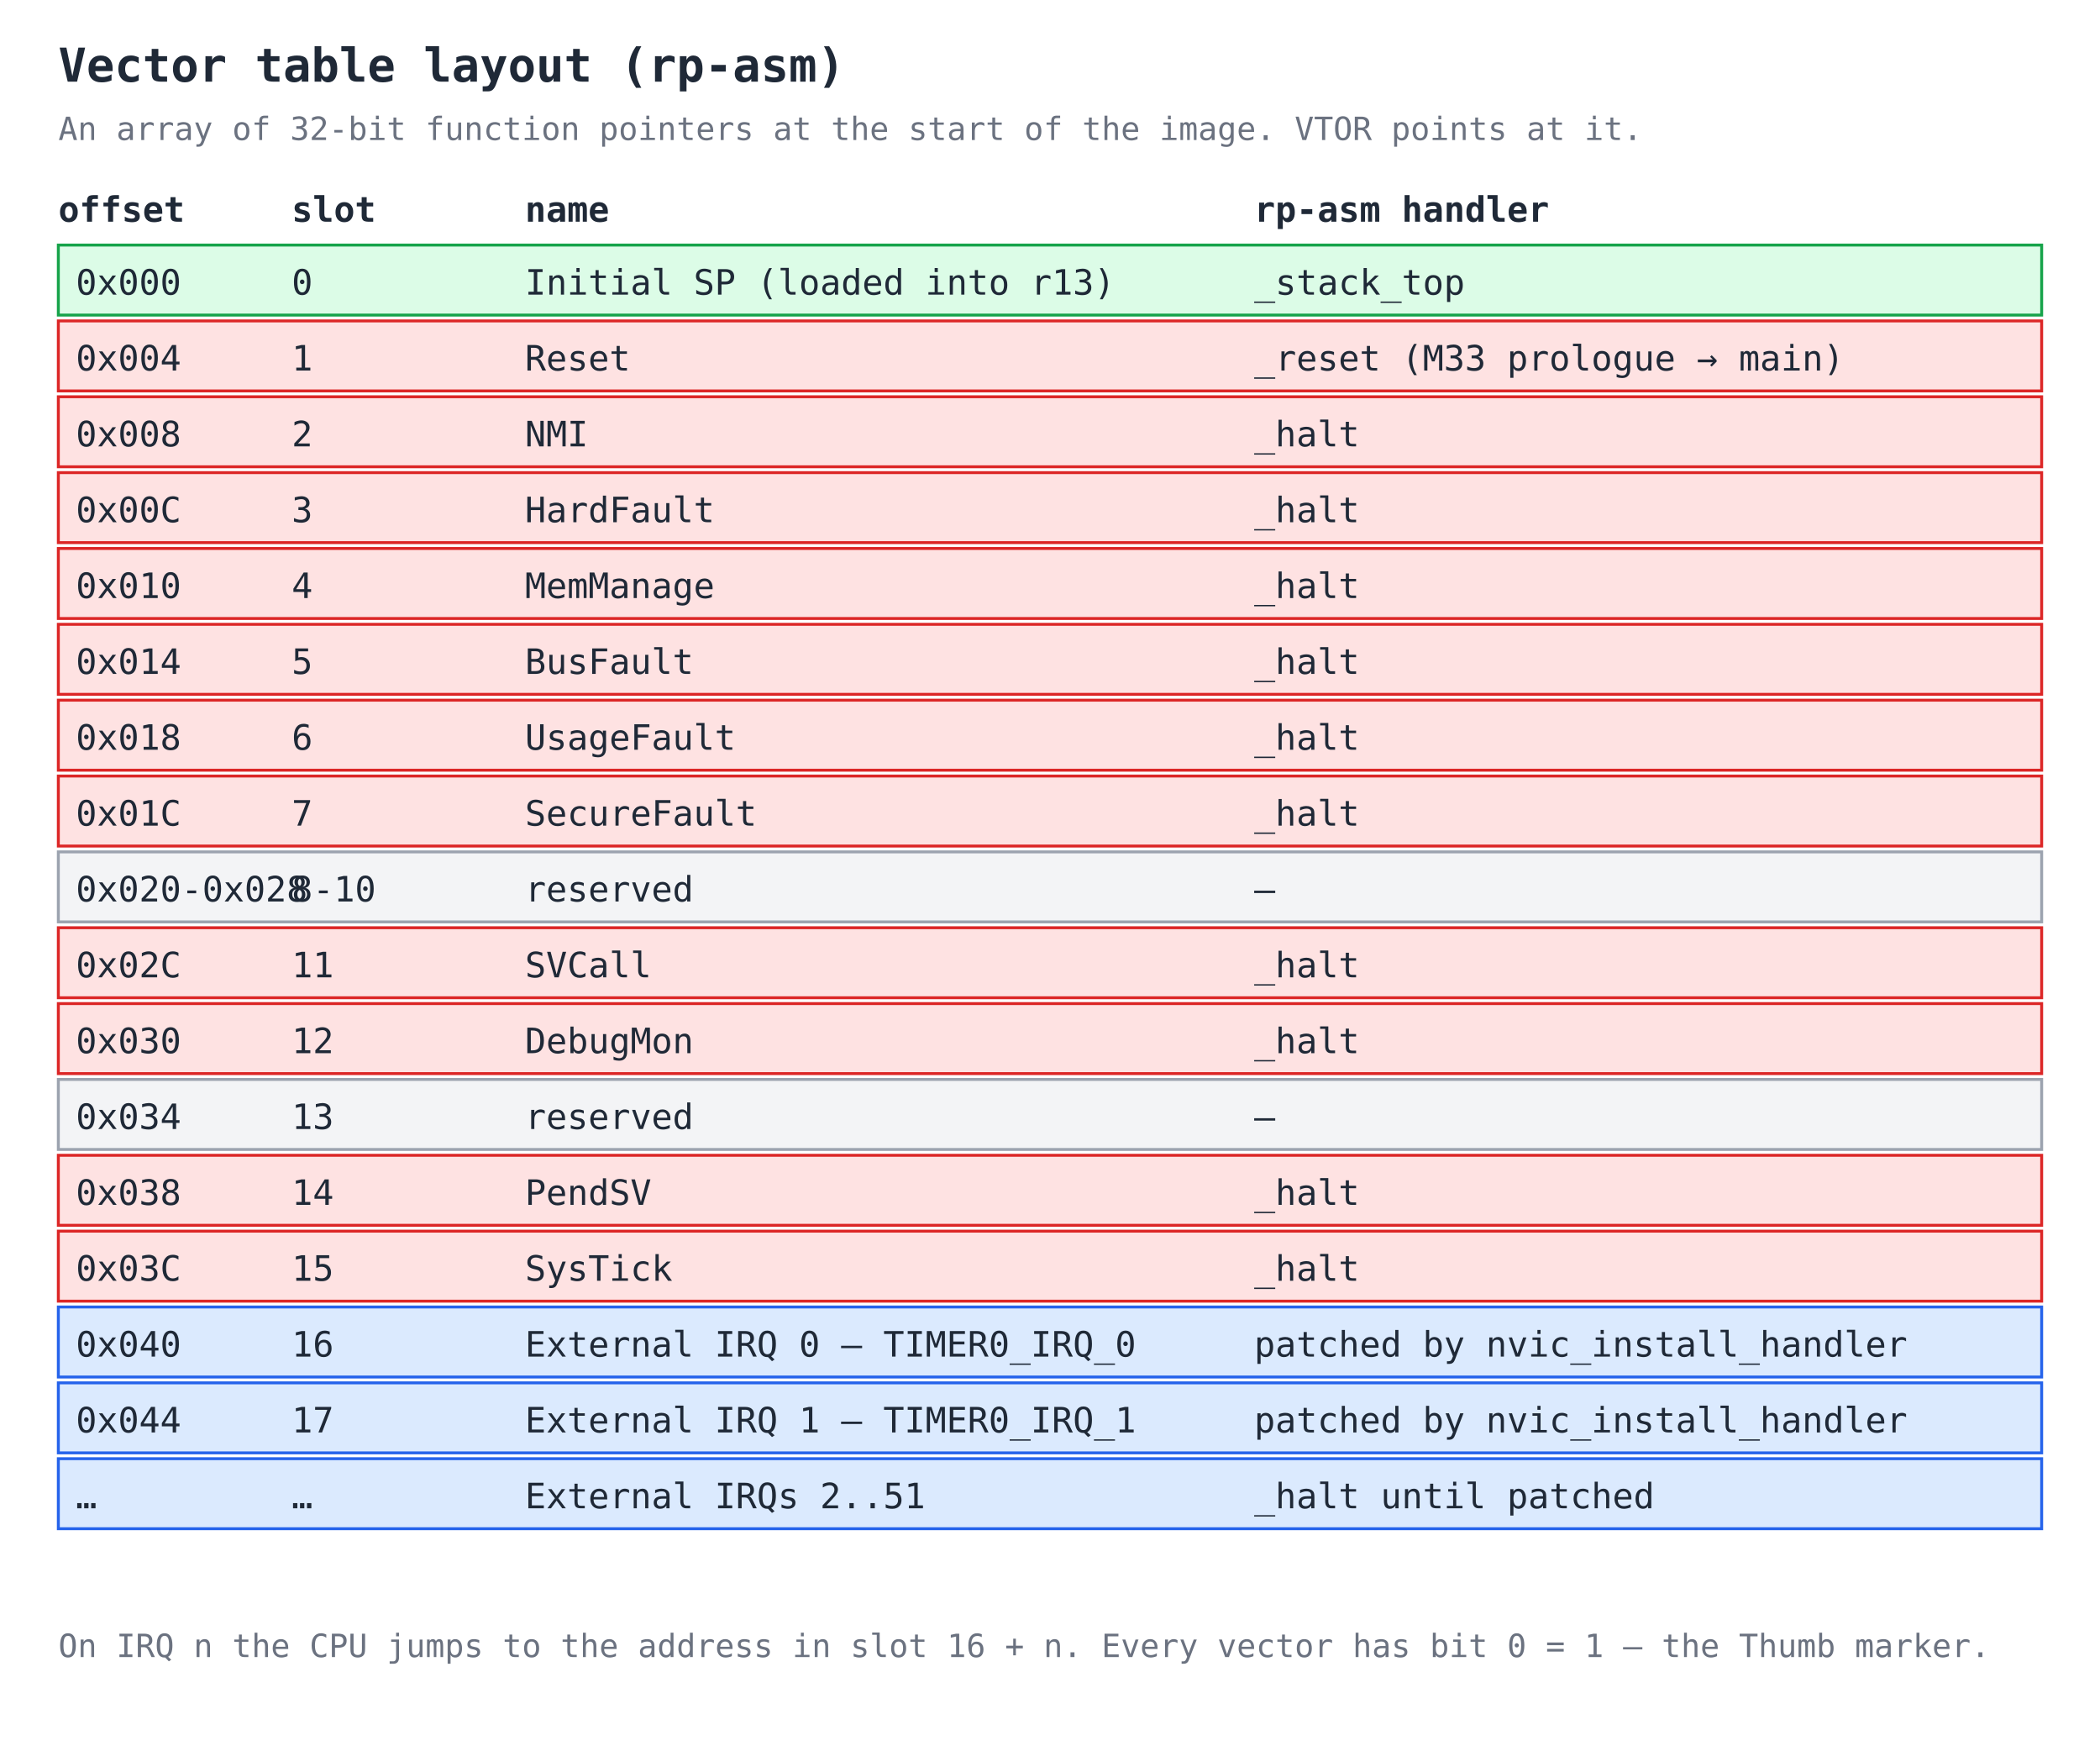
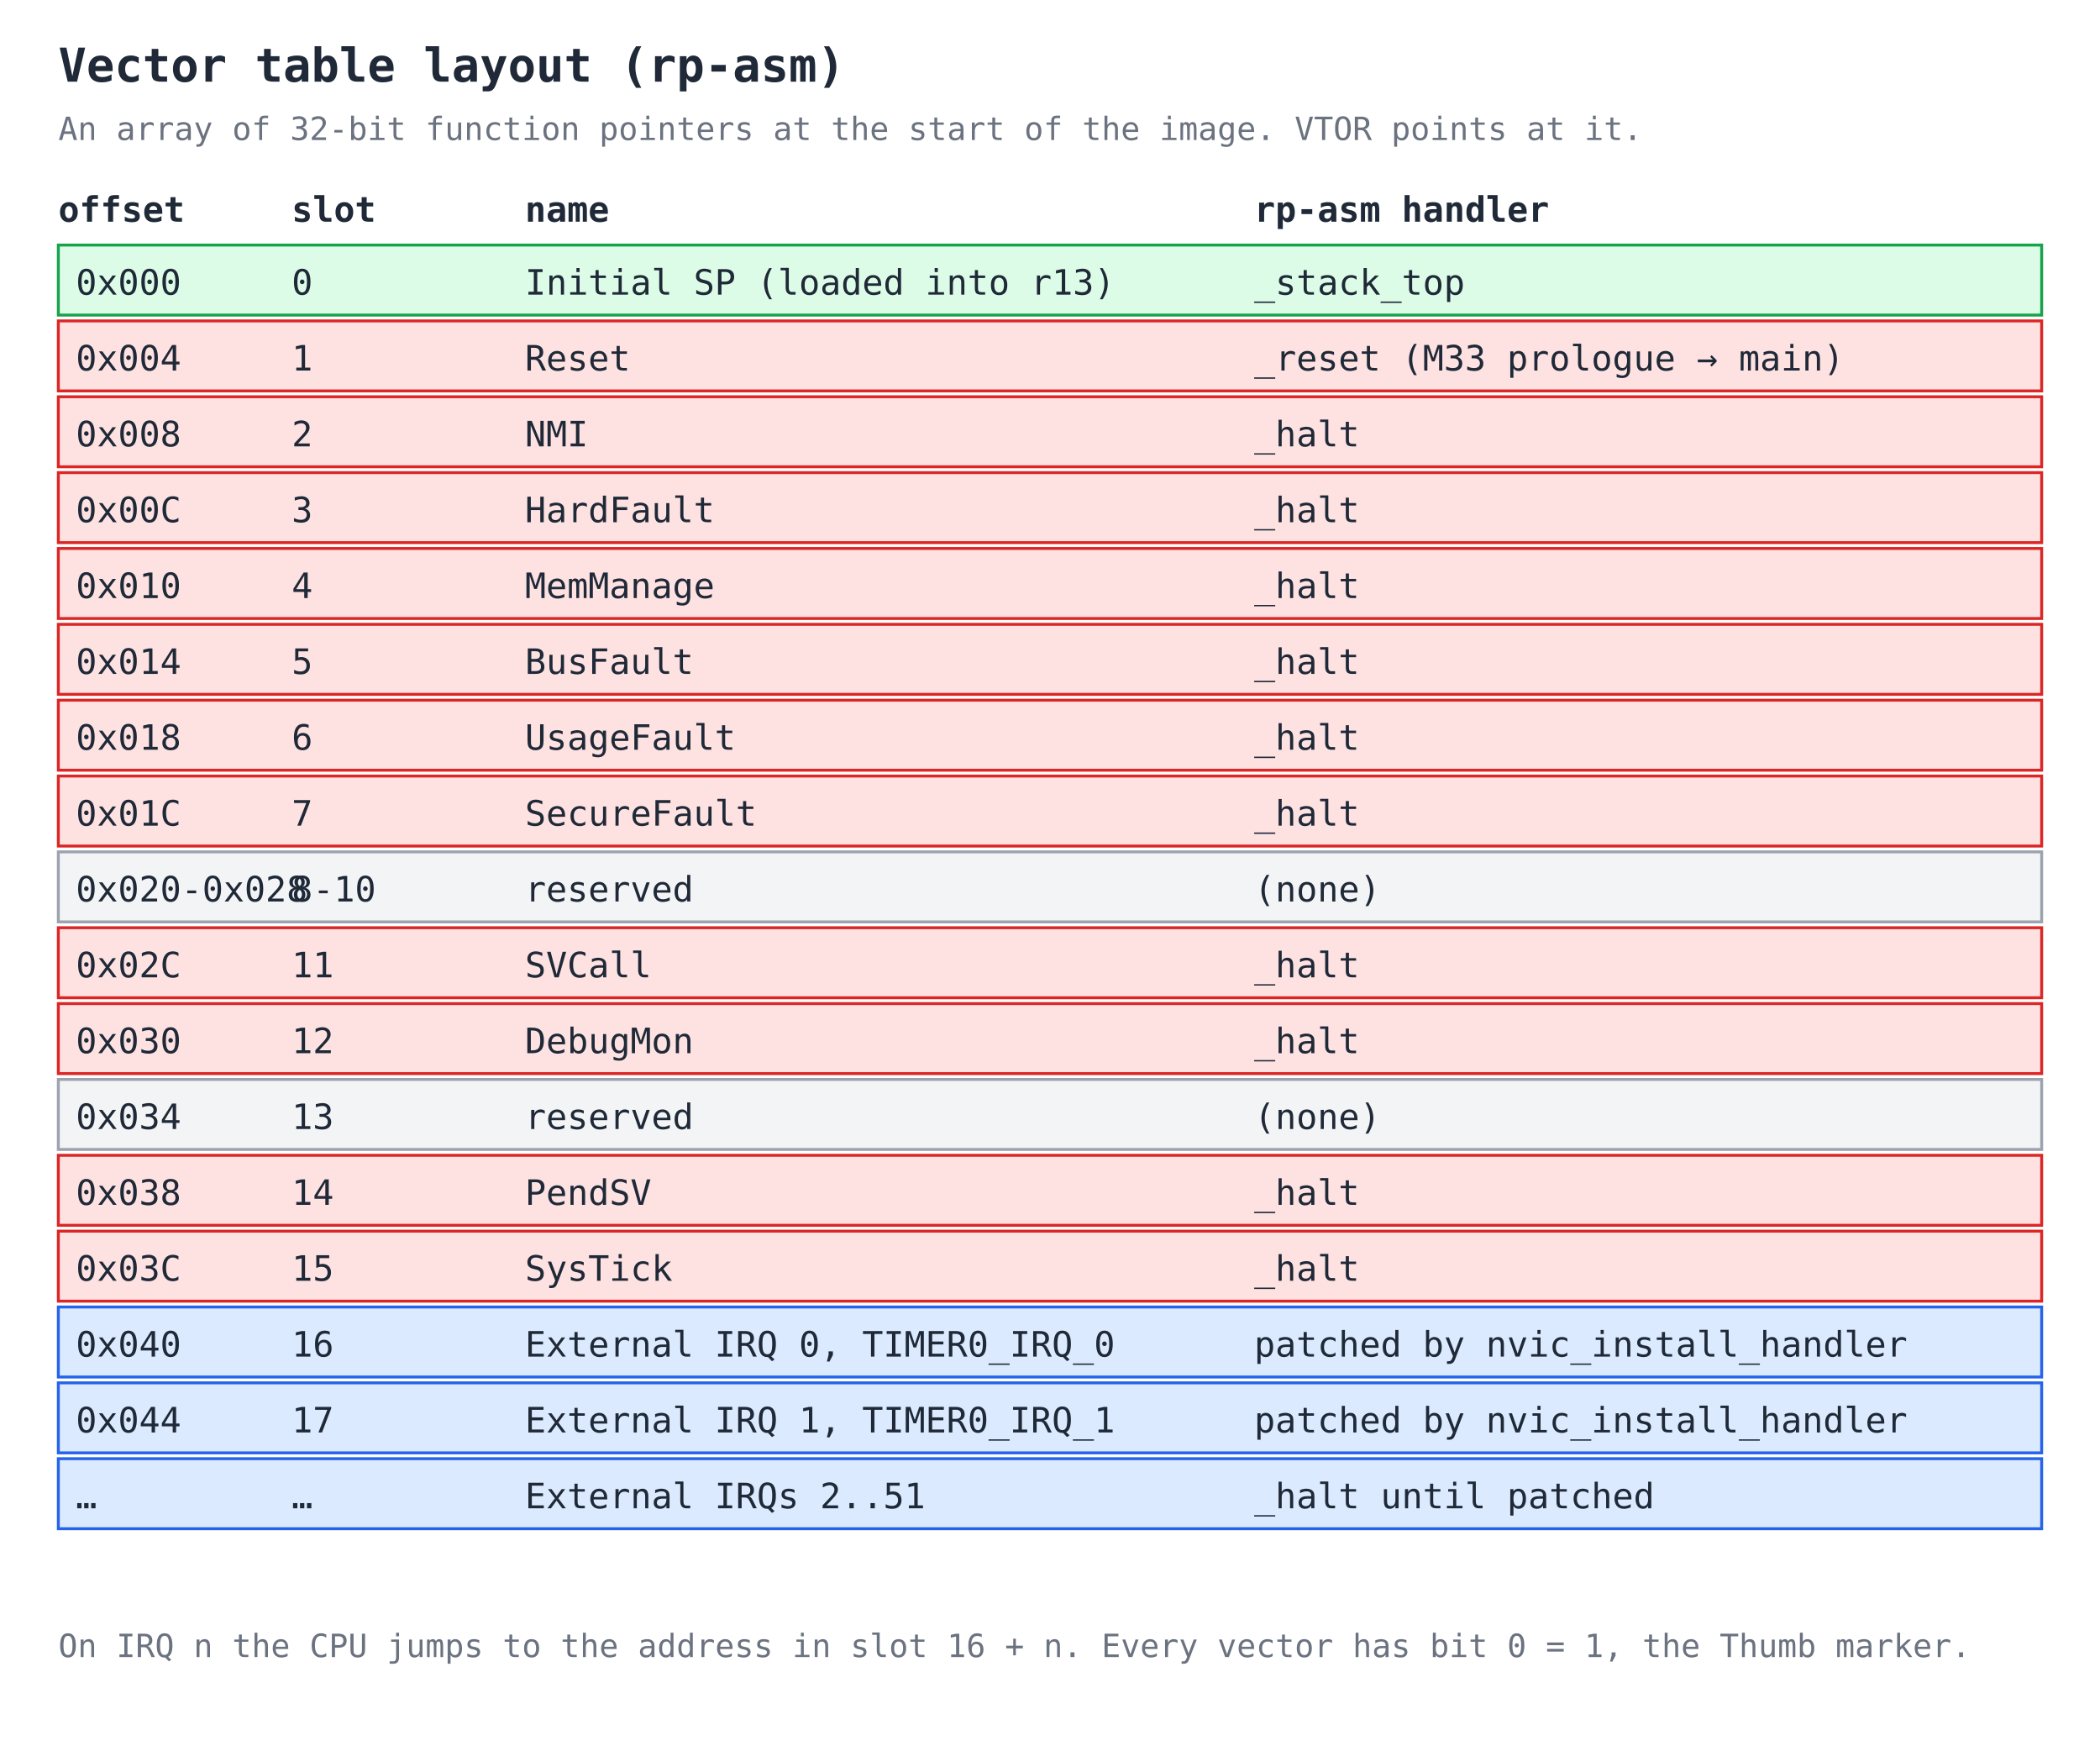
<svg xmlns="http://www.w3.org/2000/svg" viewBox="0 0 720 600" font-family="ui-monospace, Menlo, Monaco, monospace" font-size="12">
  <style>
    /* Light theme defaults: text falls back to near-black. */
    text { fill: #1f2937; }

.title { font-size: 16px; font-weight: bold; }
    .note  { font-size: 11px; fill: #6b7280; }
    .h     { font-weight: bold; }
    .sys   { fill: #fee2e2; stroke: #dc2626; }
    .ext   { fill: #dbeafe; stroke: #2563eb; }
    .sp    { fill: #dcfce7; stroke: #16a34a; }
    .res   { fill: #f3f4f6; stroke: #9ca3af; }

    @media (prefers-color-scheme: dark) {
      text { fill: #e5e7eb; }
      .note { fill: #9ca3af; }
      .sys { fill: #7f1d1d; }
      .ext { fill: #1e3a8a; }
      .sp { fill: #14532d; }
      .res { fill: #1f2937; }
    }
  </style>
  <text x="20" y="28" class="title">Vector table layout (rp-asm)</text>
  <text x="20" y="48" class="note">An array of 32-bit function pointers at the start of the image. VTOR points at it.</text>
  <text x="20" y="76" class="h">offset</text>
  <text x="100" y="76" class="h">slot</text>
  <text x="180" y="76" class="h">name</text>
  <text x="430" y="76" class="h">rp-asm handler</text>
  <g transform="translate(20,84)">
    <rect x="0" y="0" width="680" height="24" class="sp" />
    <text x="6" y="17">0x000</text>
    <text x="80" y="17">0</text>
    <text x="160" y="17">Initial SP (loaded into r13)</text>
    <text x="410" y="17">_stack_top</text>
    <rect x="0" y="26" width="680" height="24" class="sys" />
    <text x="6" y="43">0x004</text>
    <text x="80" y="43">1</text>
    <text x="160" y="43">Reset</text>
    <text x="410" y="43">_reset (M33 prologue → main)</text>
    <rect x="0" y="52" width="680" height="24" class="sys" />
    <text x="6" y="69">0x008</text>
    <text x="80" y="69">2</text>
    <text x="160" y="69">NMI</text>
    <text x="410" y="69">_halt</text>
    <rect x="0" y="78" width="680" height="24" class="sys" />
    <text x="6" y="95">0x00C</text>
    <text x="80" y="95">3</text>
    <text x="160" y="95">HardFault</text>
    <text x="410" y="95">_halt</text>
    <rect x="0" y="104" width="680" height="24" class="sys" />
    <text x="6" y="121">0x010</text>
    <text x="80" y="121">4</text>
    <text x="160" y="121">MemManage</text>
    <text x="410" y="121">_halt</text>
    <rect x="0" y="130" width="680" height="24" class="sys" />
    <text x="6" y="147">0x014</text>
    <text x="80" y="147">5</text>
    <text x="160" y="147">BusFault</text>
    <text x="410" y="147">_halt</text>
    <rect x="0" y="156" width="680" height="24" class="sys" />
    <text x="6" y="173">0x018</text>
    <text x="80" y="173">6</text>
    <text x="160" y="173">UsageFault</text>
    <text x="410" y="173">_halt</text>
    <rect x="0" y="182" width="680" height="24" class="sys" />
    <text x="6" y="199">0x01C</text>
    <text x="80" y="199">7</text>
    <text x="160" y="199">SecureFault</text>
    <text x="410" y="199">_halt</text>
    <rect x="0" y="208" width="680" height="24" class="res" />
    <text x="6" y="225">0x020-0x028</text>
    <text x="80" y="225">8-10</text>
    <text x="160" y="225">reserved</text>
-     <text x="410" y="225">—</text>
+     <text x="410" y="225">(none)</text>
    <rect x="0" y="234" width="680" height="24" class="sys" />
    <text x="6" y="251">0x02C</text>
    <text x="80" y="251">11</text>
    <text x="160" y="251">SVCall</text>
    <text x="410" y="251">_halt</text>
    <rect x="0" y="260" width="680" height="24" class="sys" />
    <text x="6" y="277">0x030</text>
    <text x="80" y="277">12</text>
    <text x="160" y="277">DebugMon</text>
    <text x="410" y="277">_halt</text>
    <rect x="0" y="286" width="680" height="24" class="res" />
    <text x="6" y="303">0x034</text>
    <text x="80" y="303">13</text>
    <text x="160" y="303">reserved</text>
-     <text x="410" y="303">—</text>
+     <text x="410" y="303">(none)</text>
    <rect x="0" y="312" width="680" height="24" class="sys" />
    <text x="6" y="329">0x038</text>
    <text x="80" y="329">14</text>
    <text x="160" y="329">PendSV</text>
    <text x="410" y="329">_halt</text>
    <rect x="0" y="338" width="680" height="24" class="sys" />
    <text x="6" y="355">0x03C</text>
    <text x="80" y="355">15</text>
    <text x="160" y="355">SysTick</text>
    <text x="410" y="355">_halt</text>
    <rect x="0" y="364" width="680" height="24" class="ext" />
    <text x="6" y="381">0x040</text>
    <text x="80" y="381">16</text>
-     <text x="160" y="381">External IRQ 0 — TIMER0_IRQ_0</text>
+     <text x="160" y="381">External IRQ 0, TIMER0_IRQ_0</text>
    <text x="410" y="381">patched by nvic_install_handler</text>
    <rect x="0" y="390" width="680" height="24" class="ext" />
    <text x="6" y="407">0x044</text>
    <text x="80" y="407">17</text>
-     <text x="160" y="407">External IRQ 1 — TIMER0_IRQ_1</text>
+     <text x="160" y="407">External IRQ 1, TIMER0_IRQ_1</text>
    <text x="410" y="407">patched by nvic_install_handler</text>
    <rect x="0" y="416" width="680" height="24" class="ext" />
    <text x="6" y="433">…</text>
    <text x="80" y="433">…</text>
    <text x="160" y="433">External IRQs 2..51</text>
    <text x="410" y="433">_halt until patched</text>
  </g>
-   <text x="20" y="568" class="note">On IRQ n the CPU jumps to the address in slot 16 + n. Every vector has bit 0 = 1 — the Thumb marker.</text>
+   <text x="20" y="568" class="note">On IRQ n the CPU jumps to the address in slot 16 + n. Every vector has bit 0 = 1, the Thumb marker.</text>
</svg>
